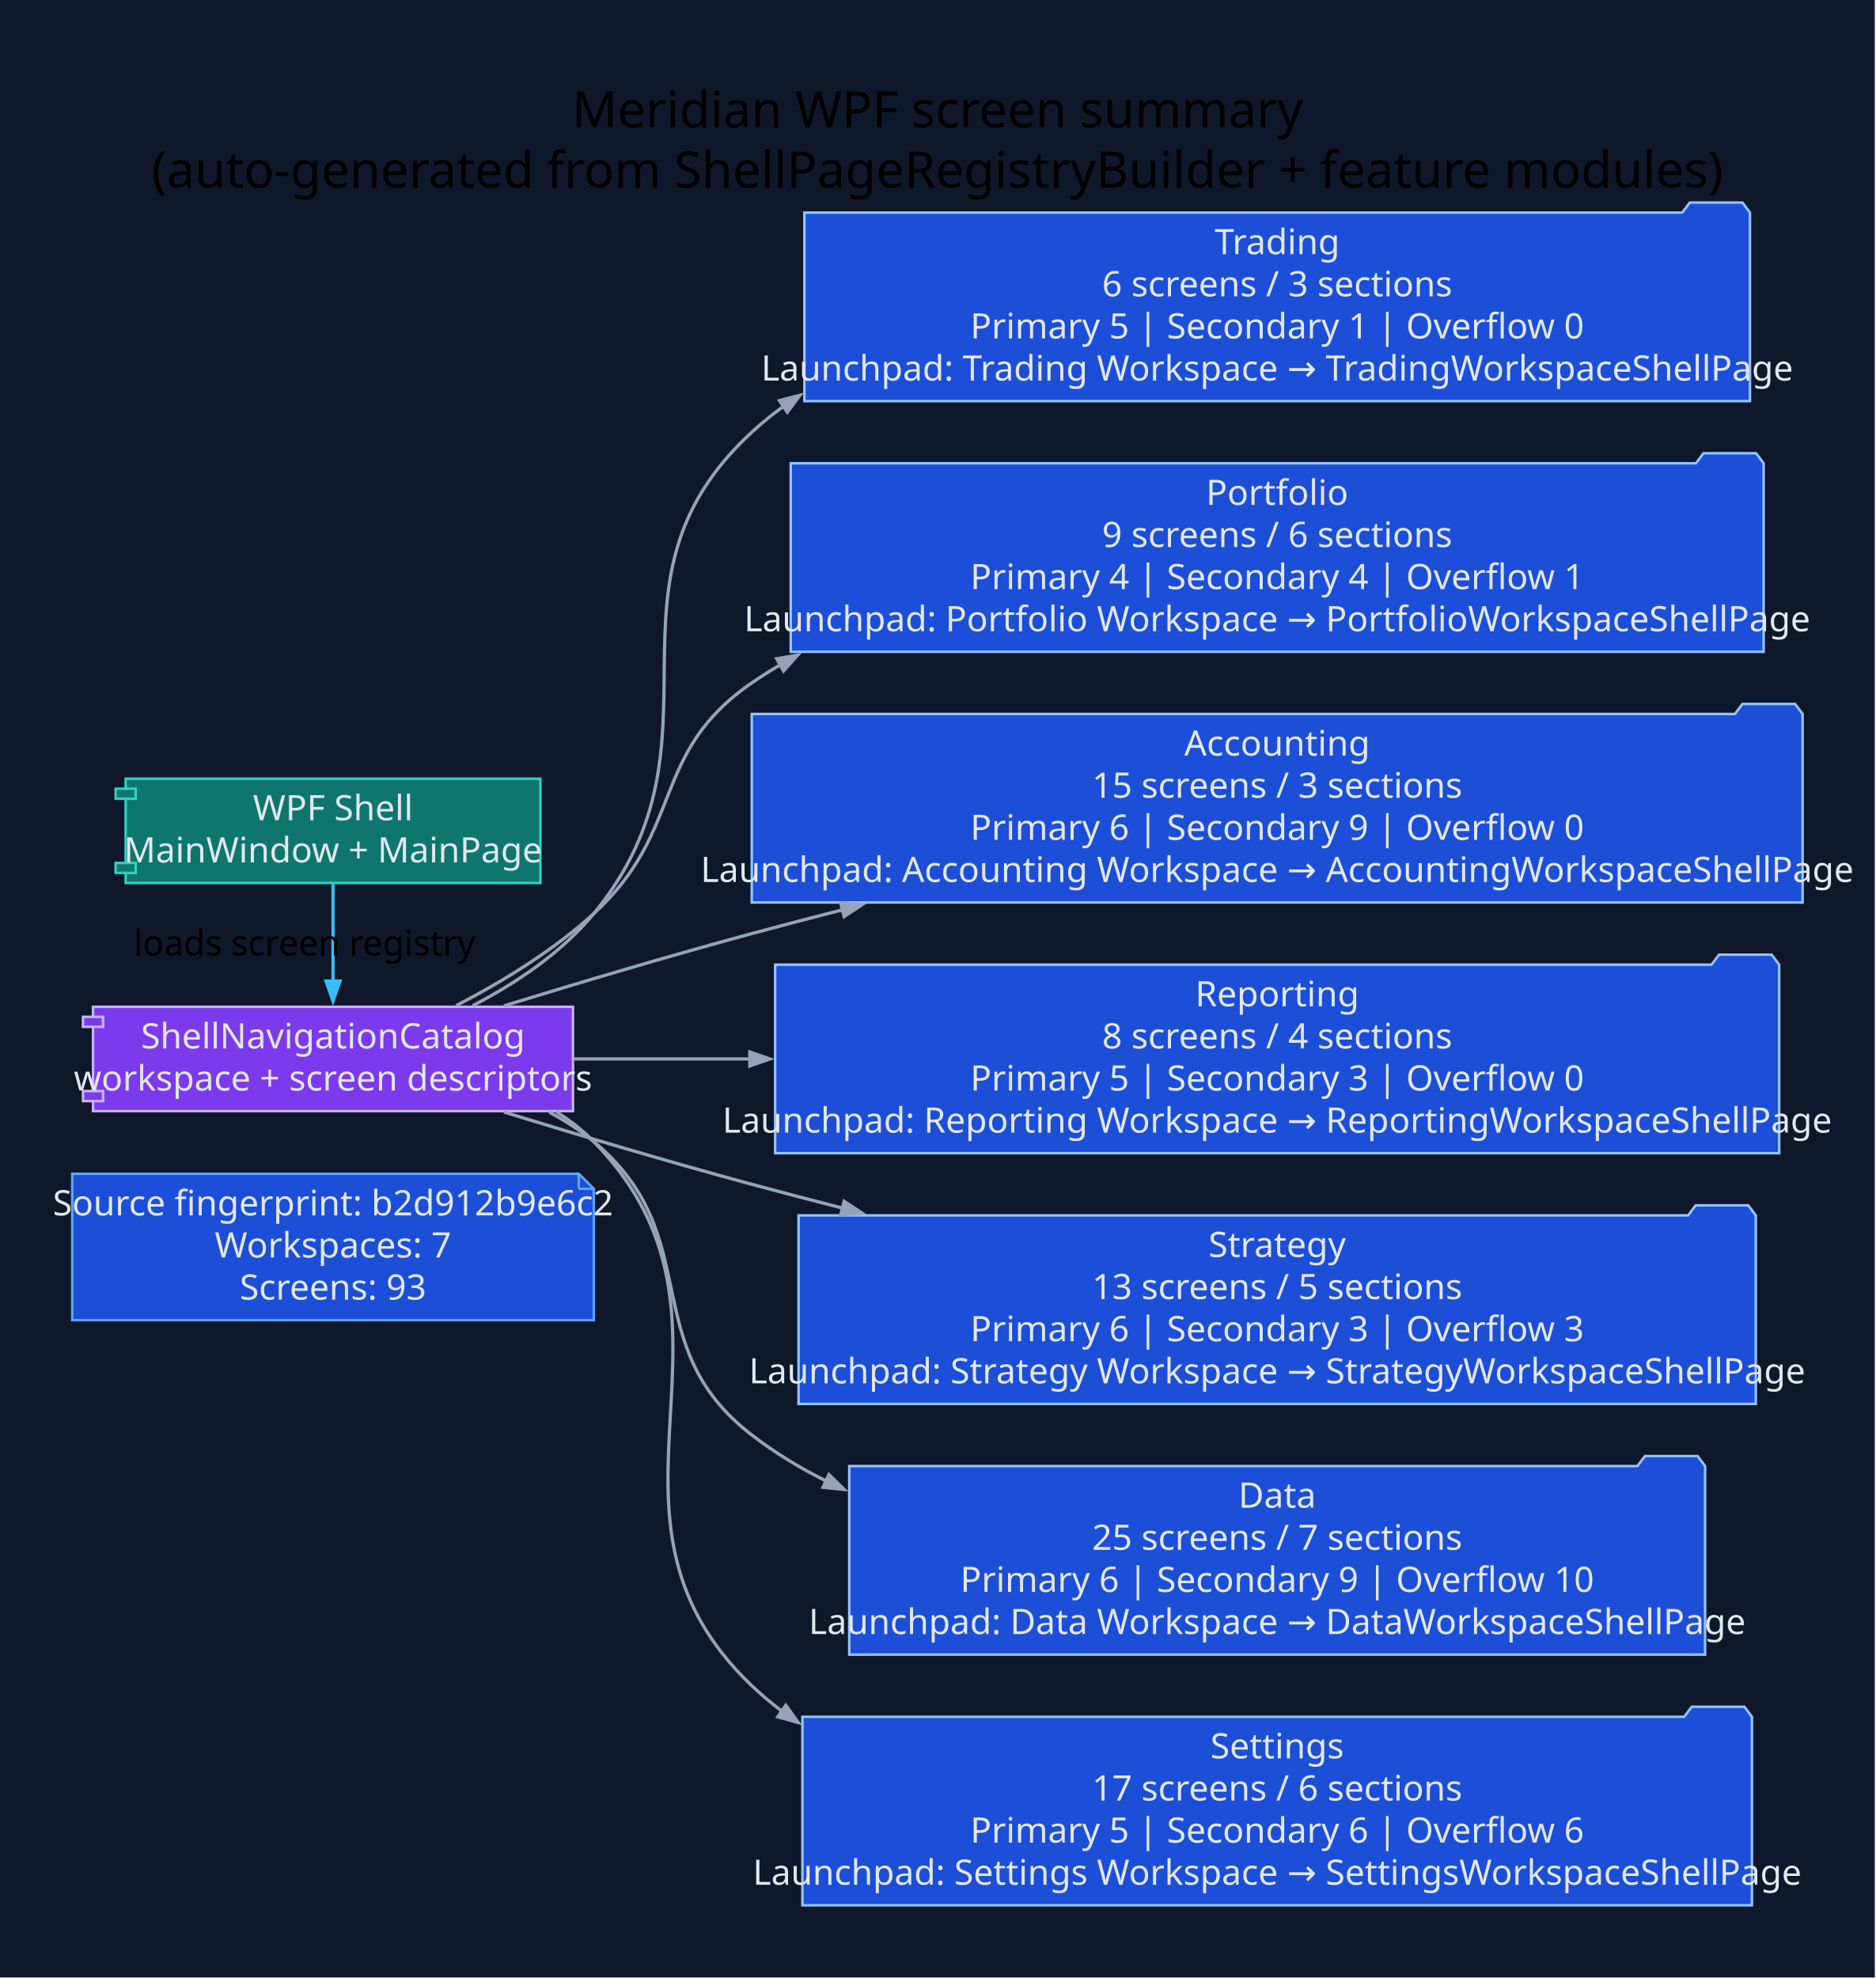
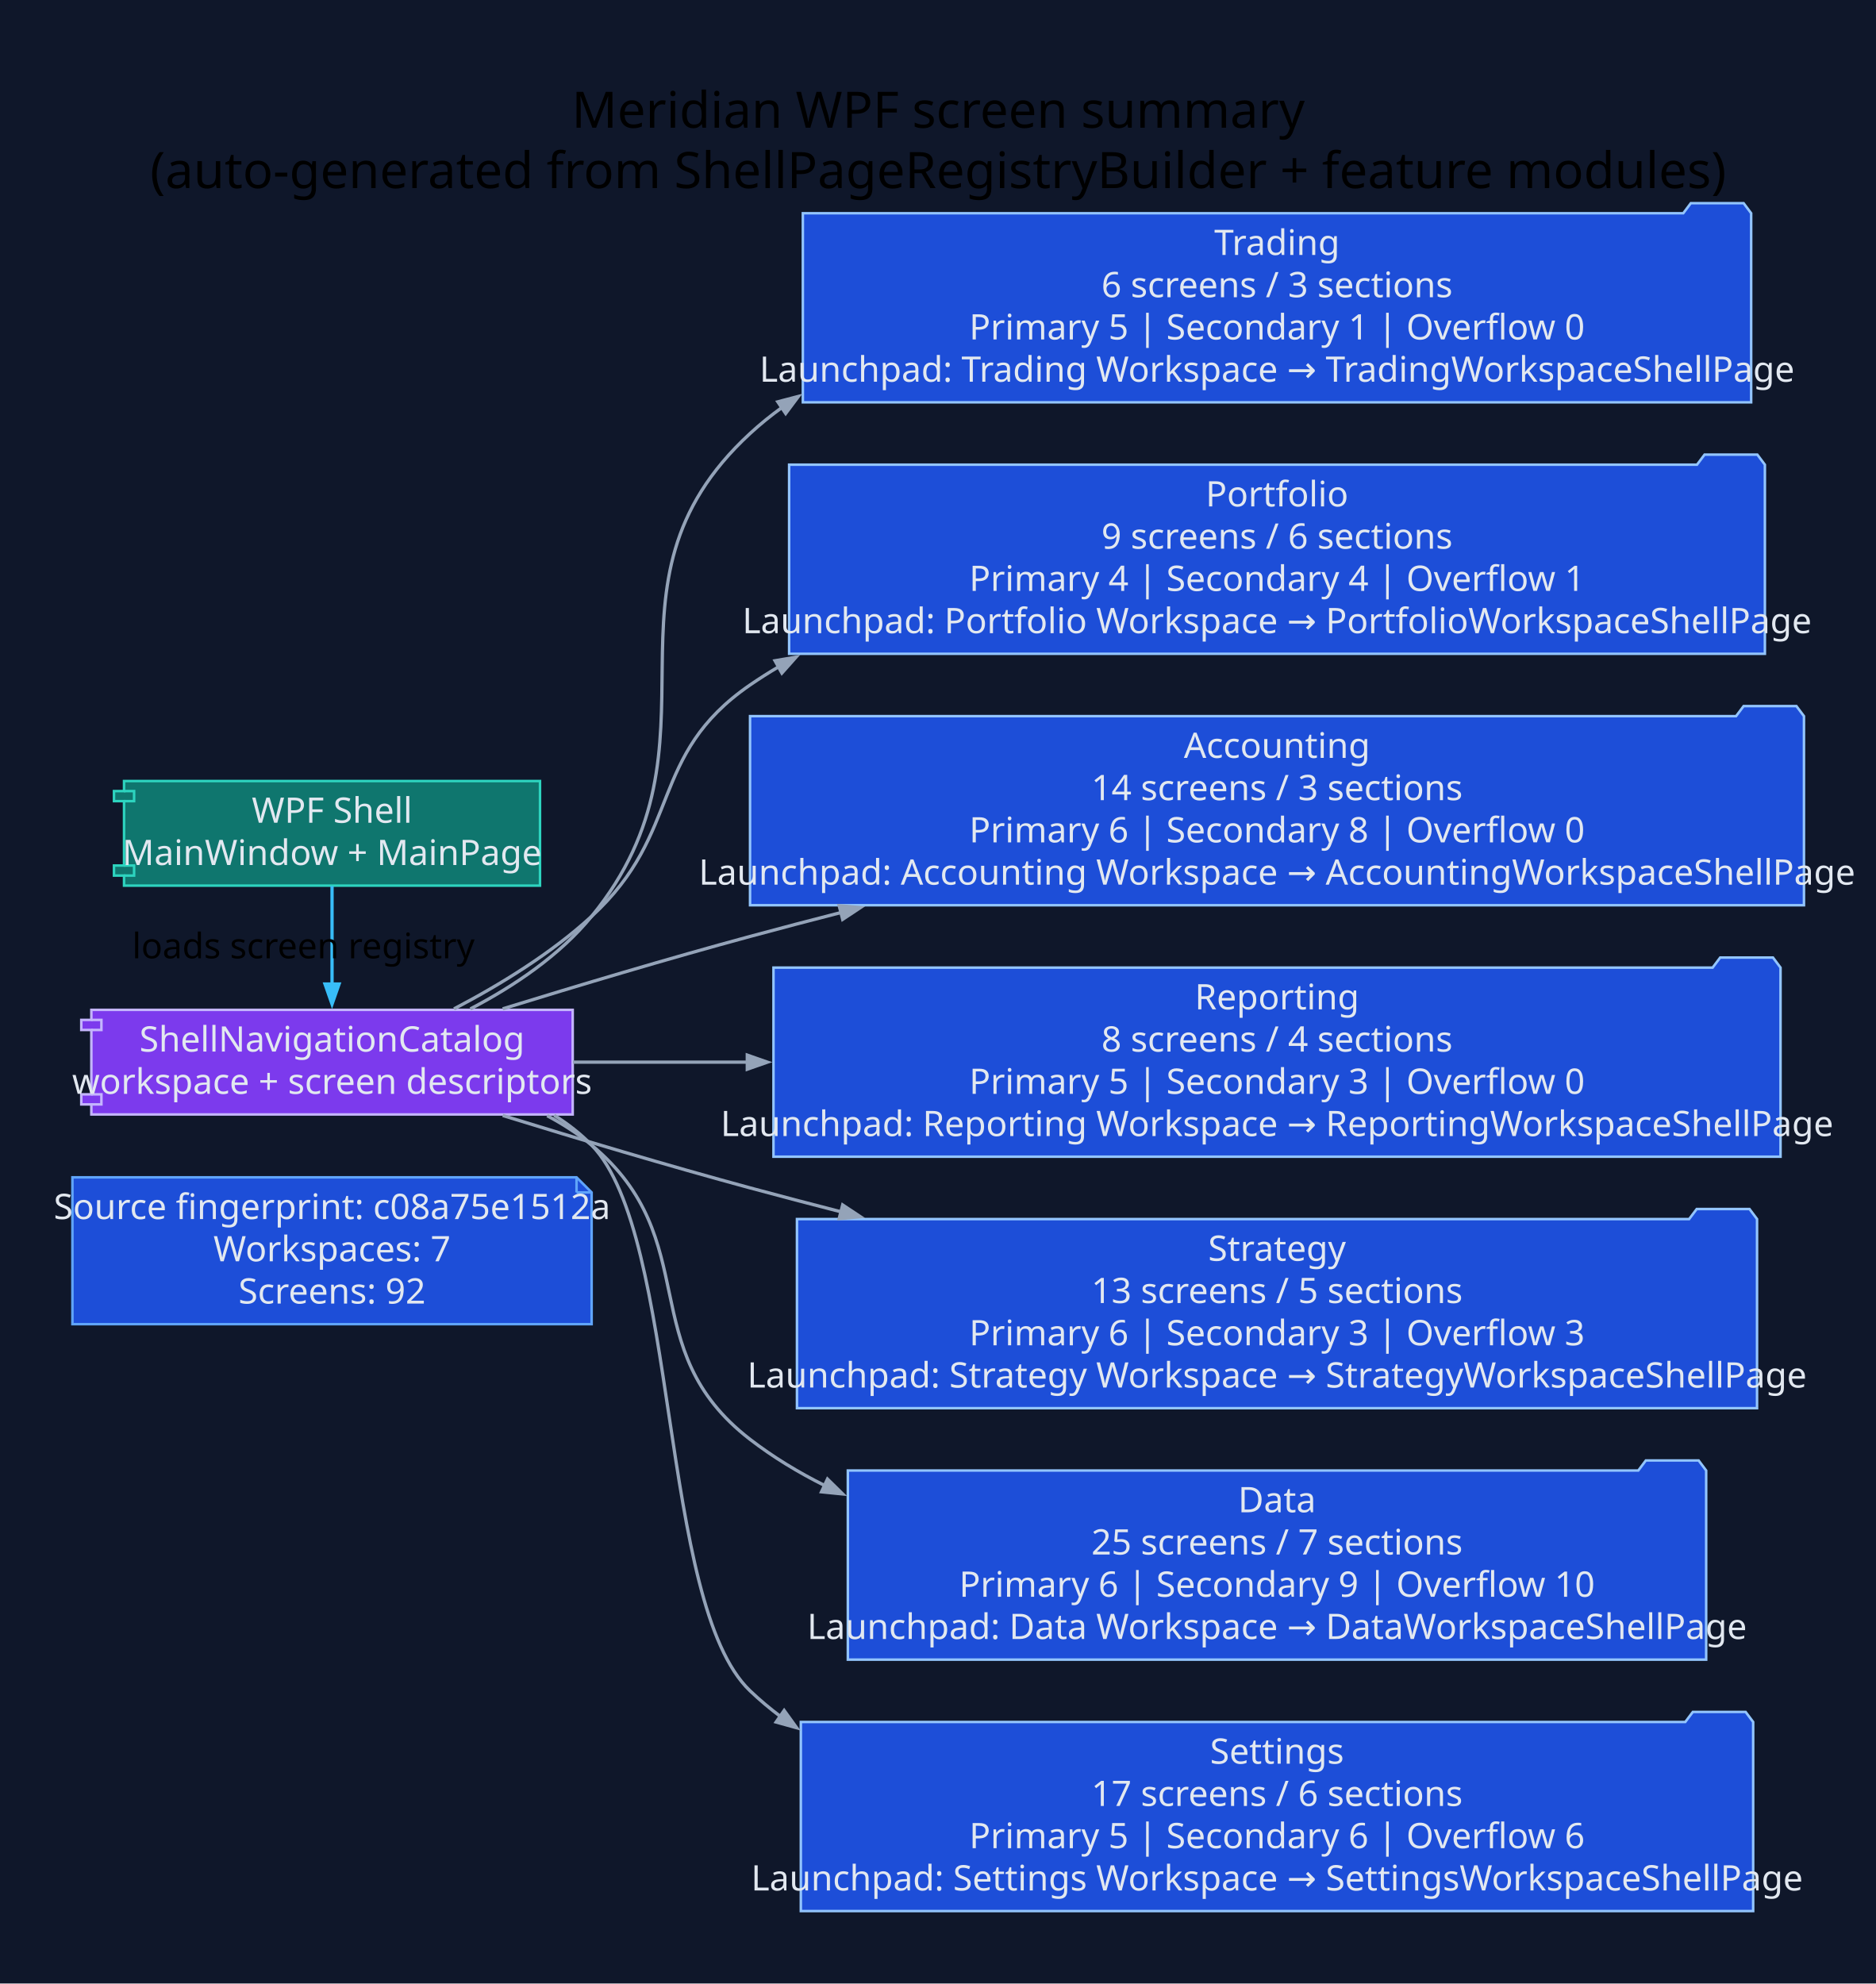
- <svg xmlns="http://www.w3.org/2000/svg" width="748pt" height="789pt" viewBox="0.00 0.00 748.00 789.00">
+ <svg xmlns="http://www.w3.org/2000/svg" width="746pt" height="789pt" viewBox="0.00 0.00 746.00 789.00">
  <g id="graph0" class="graph" transform="scale(1 1) rotate(0) translate(28.8 760)">
-     <polygon fill="#0f172a" stroke="none" points="-28.8,28.8 -28.8,-760 719.01,-760 719.01,28.8 -28.8,28.8" />
-     <text xml:space="preserve" text-anchor="middle" x="345.1" y="-709.2" font-family="Segoe UI" font-size="20.00">Meridian WPF screen summary</text>
-     <text xml:space="preserve" text-anchor="middle" x="345.1" y="-685.2" font-family="Segoe UI" font-size="20.00">(auto-generated from ShellPageRegistryBuilder + feature modules)</text>
+     <polygon fill="#0f172a" stroke="none" points="-28.8,28.8 -28.8,-760 717.43,-760 717.43,28.8 -28.8,28.8" />
+     <text xml:space="preserve" text-anchor="middle" x="344.32" y="-709.2" font-family="Segoe UI" font-size="20.00">Meridian WPF screen summary</text>
+     <text xml:space="preserve" text-anchor="middle" x="344.32" y="-685.2" font-family="Segoe UI" font-size="20.00">(auto-generated from ShellPageRegistryBuilder + feature modules)</text>
    <g id="node1" class="node">
-       <polygon fill="#1d4ed8" stroke="#60a5fa" points="202.06,-291.8 0,-291.8 0,-233.4 208.06,-233.4 208.06,-285.8 202.06,-291.8" />
-       <polyline fill="none" stroke="#60a5fa" points="202.06,-291.8 202.06,-285.8" />
-       <polyline fill="none" stroke="#60a5fa" points="208.06,-285.8 202.06,-285.8" />
-       <text xml:space="preserve" text-anchor="middle" x="104.03" y="-275.2" font-family="Segoe UI" font-size="14.00" fill="#e2e8f0">Source fingerprint: b2d912b9e6c2</text>
-       <text xml:space="preserve" text-anchor="middle" x="104.03" y="-258.4" font-family="Segoe UI" font-size="14.00" fill="#e2e8f0">Workspaces: 7</text>
-       <text xml:space="preserve" text-anchor="middle" x="104.03" y="-241.6" font-family="Segoe UI" font-size="14.00" fill="#e2e8f0">Screens: 93</text>
+       <polygon fill="#1d4ed8" stroke="#60a5fa" points="200.49,-291.8 0,-291.8 0,-233.4 206.49,-233.4 206.49,-285.8 200.49,-291.8" />
+       <polyline fill="none" stroke="#60a5fa" points="200.49,-291.8 200.49,-285.8" />
+       <polyline fill="none" stroke="#60a5fa" points="206.49,-285.8 200.49,-285.8" />
+       <text xml:space="preserve" text-anchor="middle" x="103.25" y="-275.2" font-family="Segoe UI" font-size="14.00" fill="#e2e8f0">Source fingerprint: c08a75e1512a</text>
+       <text xml:space="preserve" text-anchor="middle" x="103.25" y="-258.4" font-family="Segoe UI" font-size="14.00" fill="#e2e8f0">Workspaces: 7</text>
+       <text xml:space="preserve" text-anchor="middle" x="103.25" y="-241.6" font-family="Segoe UI" font-size="14.00" fill="#e2e8f0">Screens: 92</text>
    </g>
    <g id="node2" class="node">
-       <polygon fill="#0f766e" stroke="#2dd4bf" points="186.74,-449.4 21.32,-449.4 21.32,-445.4 17.32,-445.4 17.32,-441.4 21.32,-441.4 21.32,-415.8 17.32,-415.8 17.32,-411.8 21.32,-411.8 21.32,-407.8 186.74,-407.8 186.74,-449.4" />
-       <polyline fill="none" stroke="#2dd4bf" points="21.32,-445.4 25.32,-445.4 25.32,-441.4 21.32,-441.4" />
-       <polyline fill="none" stroke="#2dd4bf" points="21.32,-415.8 25.32,-415.8 25.32,-411.8 21.32,-411.8" />
-       <text xml:space="preserve" text-anchor="middle" x="104.03" y="-432.8" font-family="Segoe UI" font-size="14.00" fill="#e2e8f0">WPF Shell</text>
-       <text xml:space="preserve" text-anchor="middle" x="104.03" y="-416" font-family="Segoe UI" font-size="14.00" fill="#e2e8f0">MainWindow + MainPage</text>
+       <polygon fill="#0f766e" stroke="#2dd4bf" points="185.96,-449.4 20.53,-449.4 20.53,-445.4 16.53,-445.4 16.53,-441.4 20.53,-441.4 20.53,-415.8 16.53,-415.8 16.53,-411.8 20.53,-411.8 20.53,-407.8 185.96,-407.8 185.96,-449.4" />
+       <polyline fill="none" stroke="#2dd4bf" points="20.53,-445.4 24.53,-445.4 24.53,-441.4 20.53,-441.4" />
+       <polyline fill="none" stroke="#2dd4bf" points="20.53,-415.8 24.53,-415.8 24.53,-411.8 20.53,-411.8" />
+       <text xml:space="preserve" text-anchor="middle" x="103.25" y="-432.8" font-family="Segoe UI" font-size="14.00" fill="#e2e8f0">WPF Shell</text>
+       <text xml:space="preserve" text-anchor="middle" x="103.25" y="-416" font-family="Segoe UI" font-size="14.00" fill="#e2e8f0">MainWindow + MainPage</text>
    </g>
    <g id="node3" class="node">
-       <polygon fill="#7c3aed" stroke="#c4b5fd" points="199.75,-358.4 8.31,-358.4 8.31,-354.4 4.31,-354.4 4.31,-350.4 8.31,-350.4 8.31,-324.8 4.31,-324.8 4.31,-320.8 8.31,-320.8 8.31,-316.8 199.75,-316.8 199.75,-358.4" />
-       <polyline fill="none" stroke="#c4b5fd" points="8.31,-354.4 12.31,-354.4 12.31,-350.4 8.31,-350.4" />
-       <polyline fill="none" stroke="#c4b5fd" points="8.31,-324.8 12.31,-324.8 12.31,-320.8 8.31,-320.8" />
-       <text xml:space="preserve" text-anchor="middle" x="104.03" y="-341.8" font-family="Segoe UI" font-size="14.00" fill="#e2e8f0">ShellNavigationCatalog</text>
-       <text xml:space="preserve" text-anchor="middle" x="104.03" y="-325" font-family="Segoe UI" font-size="14.00" fill="#e2e8f0">workspace + screen descriptors</text>
+       <polygon fill="#7c3aed" stroke="#c4b5fd" points="198.96,-358.4 7.53,-358.4 7.53,-354.4 3.53,-354.4 3.53,-350.4 7.53,-350.4 7.53,-324.8 3.53,-324.8 3.53,-320.8 7.53,-320.8 7.53,-316.8 198.96,-316.8 198.96,-358.4" />
+       <polyline fill="none" stroke="#c4b5fd" points="7.53,-354.4 11.53,-354.4 11.53,-350.4 7.53,-350.4" />
+       <polyline fill="none" stroke="#c4b5fd" points="7.53,-324.8 11.53,-324.8 11.53,-320.8 7.53,-320.8" />
+       <text xml:space="preserve" text-anchor="middle" x="103.25" y="-341.8" font-family="Segoe UI" font-size="14.00" fill="#e2e8f0">ShellNavigationCatalog</text>
+       <text xml:space="preserve" text-anchor="middle" x="103.25" y="-325" font-family="Segoe UI" font-size="14.00" fill="#e2e8f0">workspace + screen descriptors</text>
    </g>
    <g id="edge1" class="edge">
-       <path fill="none" stroke="#38bdf8" stroke-width="1.3" d="M104.03,-407.61C104.03,-396.03 104.03,-381.43 104.03,-368.56" />
-       <polygon fill="#38bdf8" stroke="#38bdf8" stroke-width="1.3" points="106.83,-368.67 104.03,-360.67 101.23,-368.67 106.83,-368.67" />
-       <text xml:space="preserve" text-anchor="middle" x="92.63" y="-378.9" font-family="Segoe UI" font-size="14.00">loads screen registry</text>
+       <path fill="none" stroke="#38bdf8" stroke-width="1.3" d="M103.25,-407.61C103.25,-396.03 103.25,-381.43 103.25,-368.56" />
+       <polygon fill="#38bdf8" stroke="#38bdf8" stroke-width="1.3" points="106.05,-368.67 103.25,-360.67 100.45,-368.67 106.05,-368.67" />
+       <text xml:space="preserve" text-anchor="middle" x="91.85" y="-378.9" font-family="Segoe UI" font-size="14.00">loads screen registry</text>
    </g>
    <g id="node4" class="node">
-       <polygon fill="#1d4ed8" stroke="#93c5fd" points="669.21,-675.2 666.21,-679.2 645.21,-679.2 642.21,-675.2 292.06,-675.2 292.06,-600 669.21,-600 669.21,-675.2" />
-       <text xml:space="preserve" text-anchor="middle" x="480.63" y="-658.6" font-family="Segoe UI" font-size="14.00" fill="#e2e8f0">Trading</text>
-       <text xml:space="preserve" text-anchor="middle" x="480.63" y="-641.8" font-family="Segoe UI" font-size="14.00" fill="#e2e8f0">6 screens / 3 sections</text>
-       <text xml:space="preserve" text-anchor="middle" x="480.63" y="-625" font-family="Segoe UI" font-size="14.00" fill="#e2e8f0">Primary 5 | Secondary 1 | Overflow 0</text>
-       <text xml:space="preserve" text-anchor="middle" x="480.63" y="-608.2" font-family="Segoe UI" font-size="14.00" fill="#e2e8f0">Launchpad: Trading Workspace → TradingWorkspaceShellPage</text>
+       <polygon fill="#1d4ed8" stroke="#93c5fd" points="667.63,-675.2 664.63,-679.2 643.63,-679.2 640.63,-675.2 290.49,-675.2 290.49,-600 667.63,-600 667.63,-675.2" />
+       <text xml:space="preserve" text-anchor="middle" x="479.06" y="-658.6" font-family="Segoe UI" font-size="14.00" fill="#e2e8f0">Trading</text>
+       <text xml:space="preserve" text-anchor="middle" x="479.06" y="-641.8" font-family="Segoe UI" font-size="14.00" fill="#e2e8f0">6 screens / 3 sections</text>
+       <text xml:space="preserve" text-anchor="middle" x="479.06" y="-625" font-family="Segoe UI" font-size="14.00" fill="#e2e8f0">Primary 5 | Secondary 1 | Overflow 0</text>
+       <text xml:space="preserve" text-anchor="middle" x="479.06" y="-608.2" font-family="Segoe UI" font-size="14.00" fill="#e2e8f0">Launchpad: Trading Workspace → TradingWorkspaceShellPage</text>
    </g>
    <g id="edge2" class="edge">
-       <path fill="none" stroke="#94a3b8" stroke-width="1.3" d="M159.74,-358.84C177.2,-367.91 195.3,-380.05 208.06,-395.6 265.06,-465 205.01,-526.74 271.06,-587.6 275.08,-591.31 279.33,-594.75 283.76,-597.95" />
-       <polygon fill="#94a3b8" stroke="#94a3b8" stroke-width="1.3" points="282.11,-600.21 290.3,-602.36 285.23,-595.57 282.11,-600.21" />
+       <path fill="none" stroke="#94a3b8" stroke-width="1.3" d="M158.27,-358.78C175.69,-367.87 193.76,-380.04 206.49,-395.6 263.37,-465.1 203.44,-526.74 269.49,-587.6 273.51,-591.31 277.76,-594.75 282.19,-597.95" />
+       <polygon fill="#94a3b8" stroke="#94a3b8" stroke-width="1.3" points="280.53,-600.21 288.73,-602.36 283.66,-595.57 280.53,-600.21" />
    </g>
    <g id="node5" class="node">
-       <polygon fill="#1d4ed8" stroke="#93c5fd" points="674.67,-575.2 671.67,-579.2 650.67,-579.2 647.67,-575.2 286.6,-575.2 286.6,-500 674.67,-500 674.67,-575.2" />
-       <text xml:space="preserve" text-anchor="middle" x="480.63" y="-558.6" font-family="Segoe UI" font-size="14.00" fill="#e2e8f0">Portfolio</text>
-       <text xml:space="preserve" text-anchor="middle" x="480.63" y="-541.8" font-family="Segoe UI" font-size="14.00" fill="#e2e8f0">9 screens / 6 sections</text>
-       <text xml:space="preserve" text-anchor="middle" x="480.63" y="-525" font-family="Segoe UI" font-size="14.00" fill="#e2e8f0">Primary 4 | Secondary 4 | Overflow 1</text>
-       <text xml:space="preserve" text-anchor="middle" x="480.63" y="-508.2" font-family="Segoe UI" font-size="14.00" fill="#e2e8f0">Launchpad: Portfolio Workspace → PortfolioWorkspaceShellPage</text>
+       <polygon fill="#1d4ed8" stroke="#93c5fd" points="673.09,-575.2 670.09,-579.2 649.09,-579.2 646.09,-575.2 285.03,-575.2 285.03,-500 673.09,-500 673.09,-575.2" />
+       <text xml:space="preserve" text-anchor="middle" x="479.06" y="-558.6" font-family="Segoe UI" font-size="14.00" fill="#e2e8f0">Portfolio</text>
+       <text xml:space="preserve" text-anchor="middle" x="479.06" y="-541.8" font-family="Segoe UI" font-size="14.00" fill="#e2e8f0">9 screens / 6 sections</text>
+       <text xml:space="preserve" text-anchor="middle" x="479.06" y="-525" font-family="Segoe UI" font-size="14.00" fill="#e2e8f0">Primary 4 | Secondary 4 | Overflow 1</text>
+       <text xml:space="preserve" text-anchor="middle" x="479.06" y="-508.2" font-family="Segoe UI" font-size="14.00" fill="#e2e8f0">Launchpad: Portfolio Workspace → PortfolioWorkspaceShellPage</text>
    </g>
    <g id="edge3" class="edge">
-       <path fill="none" stroke="#94a3b8" stroke-width="1.3" d="M153.17,-358.87C171.59,-368.43 192.02,-380.9 208.06,-395.6 244.61,-429.07 230.24,-459.5 271.06,-487.6 274.74,-490.13 278.53,-492.54 282.42,-494.82" />
-       <polygon fill="#94a3b8" stroke="#94a3b8" stroke-width="1.3" points="281,-497.24 289.36,-498.67 283.72,-492.34 281,-497.24" />
+       <path fill="none" stroke="#94a3b8" stroke-width="1.3" d="M151.75,-358.79C170.1,-368.39 190.49,-380.89 206.49,-395.6 242.98,-429.13 228.67,-459.5 269.49,-487.6 273.17,-490.13 276.96,-492.54 280.85,-494.82" />
+       <polygon fill="#94a3b8" stroke="#94a3b8" stroke-width="1.3" points="279.43,-497.24 287.78,-498.67 282.15,-492.34 279.43,-497.24" />
    </g>
    <g id="node6" class="node">
-       <polygon fill="#1d4ed8" stroke="#93c5fd" points="690.21,-475.2 687.21,-479.2 666.21,-479.2 663.21,-475.2 271.06,-475.2 271.06,-400 690.21,-400 690.21,-475.2" />
-       <text xml:space="preserve" text-anchor="middle" x="480.63" y="-458.6" font-family="Segoe UI" font-size="14.00" fill="#e2e8f0">Accounting</text>
-       <text xml:space="preserve" text-anchor="middle" x="480.63" y="-441.8" font-family="Segoe UI" font-size="14.00" fill="#e2e8f0">15 screens / 3 sections</text>
-       <text xml:space="preserve" text-anchor="middle" x="480.63" y="-425" font-family="Segoe UI" font-size="14.00" fill="#e2e8f0">Primary 6 | Secondary 9 | Overflow 0</text>
-       <text xml:space="preserve" text-anchor="middle" x="480.63" y="-408.2" font-family="Segoe UI" font-size="14.00" fill="#e2e8f0">Launchpad: Accounting Workspace → AccountingWorkspaceShellPage</text>
+       <polygon fill="#1d4ed8" stroke="#93c5fd" points="688.63,-475.2 685.63,-479.2 664.63,-479.2 661.63,-475.2 269.49,-475.2 269.49,-400 688.63,-400 688.63,-475.2" />
+       <text xml:space="preserve" text-anchor="middle" x="479.06" y="-458.6" font-family="Segoe UI" font-size="14.00" fill="#e2e8f0">Accounting</text>
+       <text xml:space="preserve" text-anchor="middle" x="479.06" y="-441.8" font-family="Segoe UI" font-size="14.00" fill="#e2e8f0">14 screens / 3 sections</text>
+       <text xml:space="preserve" text-anchor="middle" x="479.06" y="-425" font-family="Segoe UI" font-size="14.00" fill="#e2e8f0">Primary 6 | Secondary 8 | Overflow 0</text>
+       <text xml:space="preserve" text-anchor="middle" x="479.06" y="-408.2" font-family="Segoe UI" font-size="14.00" fill="#e2e8f0">Launchpad: Accounting Workspace → AccountingWorkspaceShellPage</text>
    </g>
    <g id="edge4" class="edge">
-       <path fill="none" stroke="#94a3b8" stroke-width="1.3" d="M172.23,-358.79C202.35,-368.04 238.37,-378.77 271.06,-387.6 282.88,-390.79 295.1,-393.99 307.43,-397.14" />
-       <polygon fill="#94a3b8" stroke="#94a3b8" stroke-width="1.3" points="306.52,-399.8 314.96,-399.05 307.89,-394.37 306.52,-399.8" />
+       <path fill="none" stroke="#94a3b8" stroke-width="1.3" d="M171.12,-358.81C201.09,-368.06 236.94,-378.78 269.49,-387.6 281.3,-390.8 293.52,-394 305.85,-397.16" />
+       <polygon fill="#94a3b8" stroke="#94a3b8" stroke-width="1.3" points="304.94,-399.81 313.38,-399.07 306.32,-394.39 304.94,-399.81" />
    </g>
    <g id="node7" class="node">
-       <polygon fill="#1d4ed8" stroke="#93c5fd" points="680.88,-375.2 677.88,-379.2 656.88,-379.2 653.88,-375.2 280.39,-375.2 280.39,-300 680.88,-300 680.88,-375.2" />
-       <text xml:space="preserve" text-anchor="middle" x="480.63" y="-358.6" font-family="Segoe UI" font-size="14.00" fill="#e2e8f0">Reporting</text>
-       <text xml:space="preserve" text-anchor="middle" x="480.63" y="-341.8" font-family="Segoe UI" font-size="14.00" fill="#e2e8f0">8 screens / 4 sections</text>
-       <text xml:space="preserve" text-anchor="middle" x="480.63" y="-325" font-family="Segoe UI" font-size="14.00" fill="#e2e8f0">Primary 5 | Secondary 3 | Overflow 0</text>
-       <text xml:space="preserve" text-anchor="middle" x="480.63" y="-308.2" font-family="Segoe UI" font-size="14.00" fill="#e2e8f0">Launchpad: Reporting Workspace → ReportingWorkspaceShellPage</text>
+       <polygon fill="#1d4ed8" stroke="#93c5fd" points="679.31,-375.2 676.31,-379.2 655.31,-379.2 652.31,-375.2 278.81,-375.2 278.81,-300 679.31,-300 679.31,-375.2" />
+       <text xml:space="preserve" text-anchor="middle" x="479.06" y="-358.6" font-family="Segoe UI" font-size="14.00" fill="#e2e8f0">Reporting</text>
+       <text xml:space="preserve" text-anchor="middle" x="479.06" y="-341.8" font-family="Segoe UI" font-size="14.00" fill="#e2e8f0">8 screens / 4 sections</text>
+       <text xml:space="preserve" text-anchor="middle" x="479.06" y="-325" font-family="Segoe UI" font-size="14.00" fill="#e2e8f0">Primary 5 | Secondary 3 | Overflow 0</text>
+       <text xml:space="preserve" text-anchor="middle" x="479.06" y="-308.2" font-family="Segoe UI" font-size="14.00" fill="#e2e8f0">Launchpad: Reporting Workspace → ReportingWorkspaceShellPage</text>
    </g>
    <g id="edge5" class="edge">
-       <path fill="none" stroke="#94a3b8" stroke-width="1.3" d="M200.04,-337.6C221.86,-337.6 245.9,-337.6 270.45,-337.6" />
-       <polygon fill="#94a3b8" stroke="#94a3b8" stroke-width="1.3" points="270.28,-340.4 278.28,-337.6 270.28,-334.8 270.28,-340.4" />
+       <path fill="none" stroke="#94a3b8" stroke-width="1.3" d="M199.06,-337.6C220.64,-337.6 244.4,-337.6 268.67,-337.6" />
+       <polygon fill="#94a3b8" stroke="#94a3b8" stroke-width="1.3" points="268.39,-340.4 276.39,-337.6 268.39,-334.8 268.39,-340.4" />
    </g>
    <g id="node8" class="node">
-       <polygon fill="#1d4ed8" stroke="#93c5fd" points="671.54,-275.2 668.54,-279.2 647.54,-279.2 644.54,-275.2 289.72,-275.2 289.72,-200 671.54,-200 671.54,-275.2" />
-       <text xml:space="preserve" text-anchor="middle" x="480.63" y="-258.6" font-family="Segoe UI" font-size="14.00" fill="#e2e8f0">Strategy</text>
-       <text xml:space="preserve" text-anchor="middle" x="480.63" y="-241.8" font-family="Segoe UI" font-size="14.00" fill="#e2e8f0">13 screens / 5 sections</text>
-       <text xml:space="preserve" text-anchor="middle" x="480.63" y="-225" font-family="Segoe UI" font-size="14.00" fill="#e2e8f0">Primary 6 | Secondary 3 | Overflow 3</text>
-       <text xml:space="preserve" text-anchor="middle" x="480.63" y="-208.2" font-family="Segoe UI" font-size="14.00" fill="#e2e8f0">Launchpad: Strategy Workspace → StrategyWorkspaceShellPage</text>
+       <polygon fill="#1d4ed8" stroke="#93c5fd" points="669.97,-275.2 666.97,-279.2 645.97,-279.2 642.97,-275.2 288.15,-275.2 288.15,-200 669.97,-200 669.97,-275.2" />
+       <text xml:space="preserve" text-anchor="middle" x="479.06" y="-258.6" font-family="Segoe UI" font-size="14.00" fill="#e2e8f0">Strategy</text>
+       <text xml:space="preserve" text-anchor="middle" x="479.06" y="-241.8" font-family="Segoe UI" font-size="14.00" fill="#e2e8f0">13 screens / 5 sections</text>
+       <text xml:space="preserve" text-anchor="middle" x="479.06" y="-225" font-family="Segoe UI" font-size="14.00" fill="#e2e8f0">Primary 6 | Secondary 3 | Overflow 3</text>
+       <text xml:space="preserve" text-anchor="middle" x="479.06" y="-208.2" font-family="Segoe UI" font-size="14.00" fill="#e2e8f0">Launchpad: Strategy Workspace → StrategyWorkspaceShellPage</text>
    </g>
    <g id="edge6" class="edge">
-       <path fill="none" stroke="#94a3b8" stroke-width="1.3" d="M172.23,-316.41C202.35,-307.16 238.37,-296.43 271.06,-287.6 282.88,-284.41 295.1,-281.21 307.43,-278.06" />
-       <polygon fill="#94a3b8" stroke="#94a3b8" stroke-width="1.3" points="307.89,-280.83 314.96,-276.15 306.52,-275.4 307.89,-280.83" />
+       <path fill="none" stroke="#94a3b8" stroke-width="1.3" d="M171.12,-316.39C201.09,-307.14 236.94,-296.42 269.49,-287.6 281.3,-284.4 293.52,-281.2 305.85,-278.04" />
+       <polygon fill="#94a3b8" stroke="#94a3b8" stroke-width="1.3" points="306.32,-280.81 313.38,-276.13 304.94,-275.39 306.32,-280.81" />
    </g>
    <g id="node9" class="node">
-       <polygon fill="#1d4ed8" stroke="#93c5fd" points="651.32,-175.2 648.32,-179.2 627.32,-179.2 624.32,-175.2 309.95,-175.2 309.95,-100 651.32,-100 651.32,-175.2" />
-       <text xml:space="preserve" text-anchor="middle" x="480.63" y="-158.6" font-family="Segoe UI" font-size="14.00" fill="#e2e8f0">Data</text>
-       <text xml:space="preserve" text-anchor="middle" x="480.63" y="-141.8" font-family="Segoe UI" font-size="14.00" fill="#e2e8f0">25 screens / 7 sections</text>
-       <text xml:space="preserve" text-anchor="middle" x="480.63" y="-125" font-family="Segoe UI" font-size="14.00" fill="#e2e8f0">Primary 6 | Secondary 9 | Overflow 10</text>
-       <text xml:space="preserve" text-anchor="middle" x="480.63" y="-108.2" font-family="Segoe UI" font-size="14.00" fill="#e2e8f0">Launchpad: Data Workspace → DataWorkspaceShellPage</text>
+       <polygon fill="#1d4ed8" stroke="#93c5fd" points="649.74,-175.2 646.74,-179.2 625.74,-179.2 622.74,-175.2 308.38,-175.2 308.38,-100 649.74,-100 649.74,-175.2" />
+       <text xml:space="preserve" text-anchor="middle" x="479.06" y="-158.6" font-family="Segoe UI" font-size="14.00" fill="#e2e8f0">Data</text>
+       <text xml:space="preserve" text-anchor="middle" x="479.06" y="-141.8" font-family="Segoe UI" font-size="14.00" fill="#e2e8f0">25 screens / 7 sections</text>
+       <text xml:space="preserve" text-anchor="middle" x="479.06" y="-125" font-family="Segoe UI" font-size="14.00" fill="#e2e8f0">Primary 6 | Secondary 9 | Overflow 10</text>
+       <text xml:space="preserve" text-anchor="middle" x="479.06" y="-108.2" font-family="Segoe UI" font-size="14.00" fill="#e2e8f0">Launchpad: Data Workspace → DataWorkspaceShellPage</text>
    </g>
    <g id="edge7" class="edge">
-       <path fill="none" stroke="#94a3b8" stroke-width="1.3" d="M190.24,-316.36C196.6,-312.99 202.65,-309.1 208.06,-304.6 253.48,-266.85 224.26,-223.63 271.06,-187.6 280.23,-180.55 290.23,-174.47 300.75,-169.23" />
-       <polygon fill="#94a3b8" stroke="#94a3b8" stroke-width="1.3" points="301.86,-171.8 307.91,-165.87 299.48,-166.73 301.86,-171.8" />
+       <path fill="none" stroke="#94a3b8" stroke-width="1.3" d="M188.81,-316.3C195.12,-312.95 201.12,-309.08 206.49,-304.6 251.87,-266.8 222.69,-223.63 269.49,-187.6 278.65,-180.55 288.66,-174.47 299.18,-169.23" />
+       <polygon fill="#94a3b8" stroke="#94a3b8" stroke-width="1.3" points="300.29,-171.8 306.34,-165.87 297.91,-166.73 300.29,-171.8" />
    </g>
    <g id="node10" class="node">
-       <polygon fill="#1d4ed8" stroke="#93c5fd" points="670,-75.2 667,-79.2 646,-79.2 643,-75.2 291.26,-75.2 291.26,0 670,0 670,-75.2" />
-       <text xml:space="preserve" text-anchor="middle" x="480.63" y="-58.6" font-family="Segoe UI" font-size="14.00" fill="#e2e8f0">Settings</text>
-       <text xml:space="preserve" text-anchor="middle" x="480.63" y="-41.8" font-family="Segoe UI" font-size="14.00" fill="#e2e8f0">17 screens / 6 sections</text>
-       <text xml:space="preserve" text-anchor="middle" x="480.63" y="-25" font-family="Segoe UI" font-size="14.00" fill="#e2e8f0">Primary 5 | Secondary 6 | Overflow 6</text>
-       <text xml:space="preserve" text-anchor="middle" x="480.63" y="-8.2" font-family="Segoe UI" font-size="14.00" fill="#e2e8f0">Launchpad: Settings Workspace → SettingsWorkspaceShellPage</text>
+       <polygon fill="#1d4ed8" stroke="#93c5fd" points="668.43,-75.2 665.43,-79.2 644.43,-79.2 641.43,-75.2 289.69,-75.2 289.69,0 668.43,0 668.43,-75.2" />
+       <text xml:space="preserve" text-anchor="middle" x="479.06" y="-58.6" font-family="Segoe UI" font-size="14.00" fill="#e2e8f0">Settings</text>
+       <text xml:space="preserve" text-anchor="middle" x="479.06" y="-41.8" font-family="Segoe UI" font-size="14.00" fill="#e2e8f0">17 screens / 6 sections</text>
+       <text xml:space="preserve" text-anchor="middle" x="479.06" y="-25" font-family="Segoe UI" font-size="14.00" fill="#e2e8f0">Primary 5 | Secondary 6 | Overflow 6</text>
+       <text xml:space="preserve" text-anchor="middle" x="479.06" y="-8.2" font-family="Segoe UI" font-size="14.00" fill="#e2e8f0">Launchpad: Settings Workspace → SettingsWorkspaceShellPage</text>
    </g>
    <g id="edge8" class="edge">
-       <path fill="none" stroke="#94a3b8" stroke-width="1.3" d="M193.05,-316.52C198.52,-313.12 203.61,-309.18 208.06,-304.6 278.09,-232.62 198.39,-156.91 271.06,-87.6 274.94,-83.91 279.03,-80.47 283.31,-77.27" />
-       <polygon fill="#94a3b8" stroke="#94a3b8" stroke-width="1.3" points="284.63,-79.77 289.6,-72.9 281.43,-75.17 284.63,-79.77" />
+       <path fill="none" stroke="#94a3b8" stroke-width="1.3" d="M191.59,-316.46C197.03,-313.07 202.07,-309.15 206.49,-304.6 241.47,-268.57 233.15,-122.26 269.49,-87.6 273.36,-83.91 277.46,-80.47 281.74,-77.27" />
+       <polygon fill="#94a3b8" stroke="#94a3b8" stroke-width="1.3" points="283.06,-79.77 288.02,-72.9 279.86,-75.17 283.06,-79.77" />
    </g>
  </g>
</svg>
